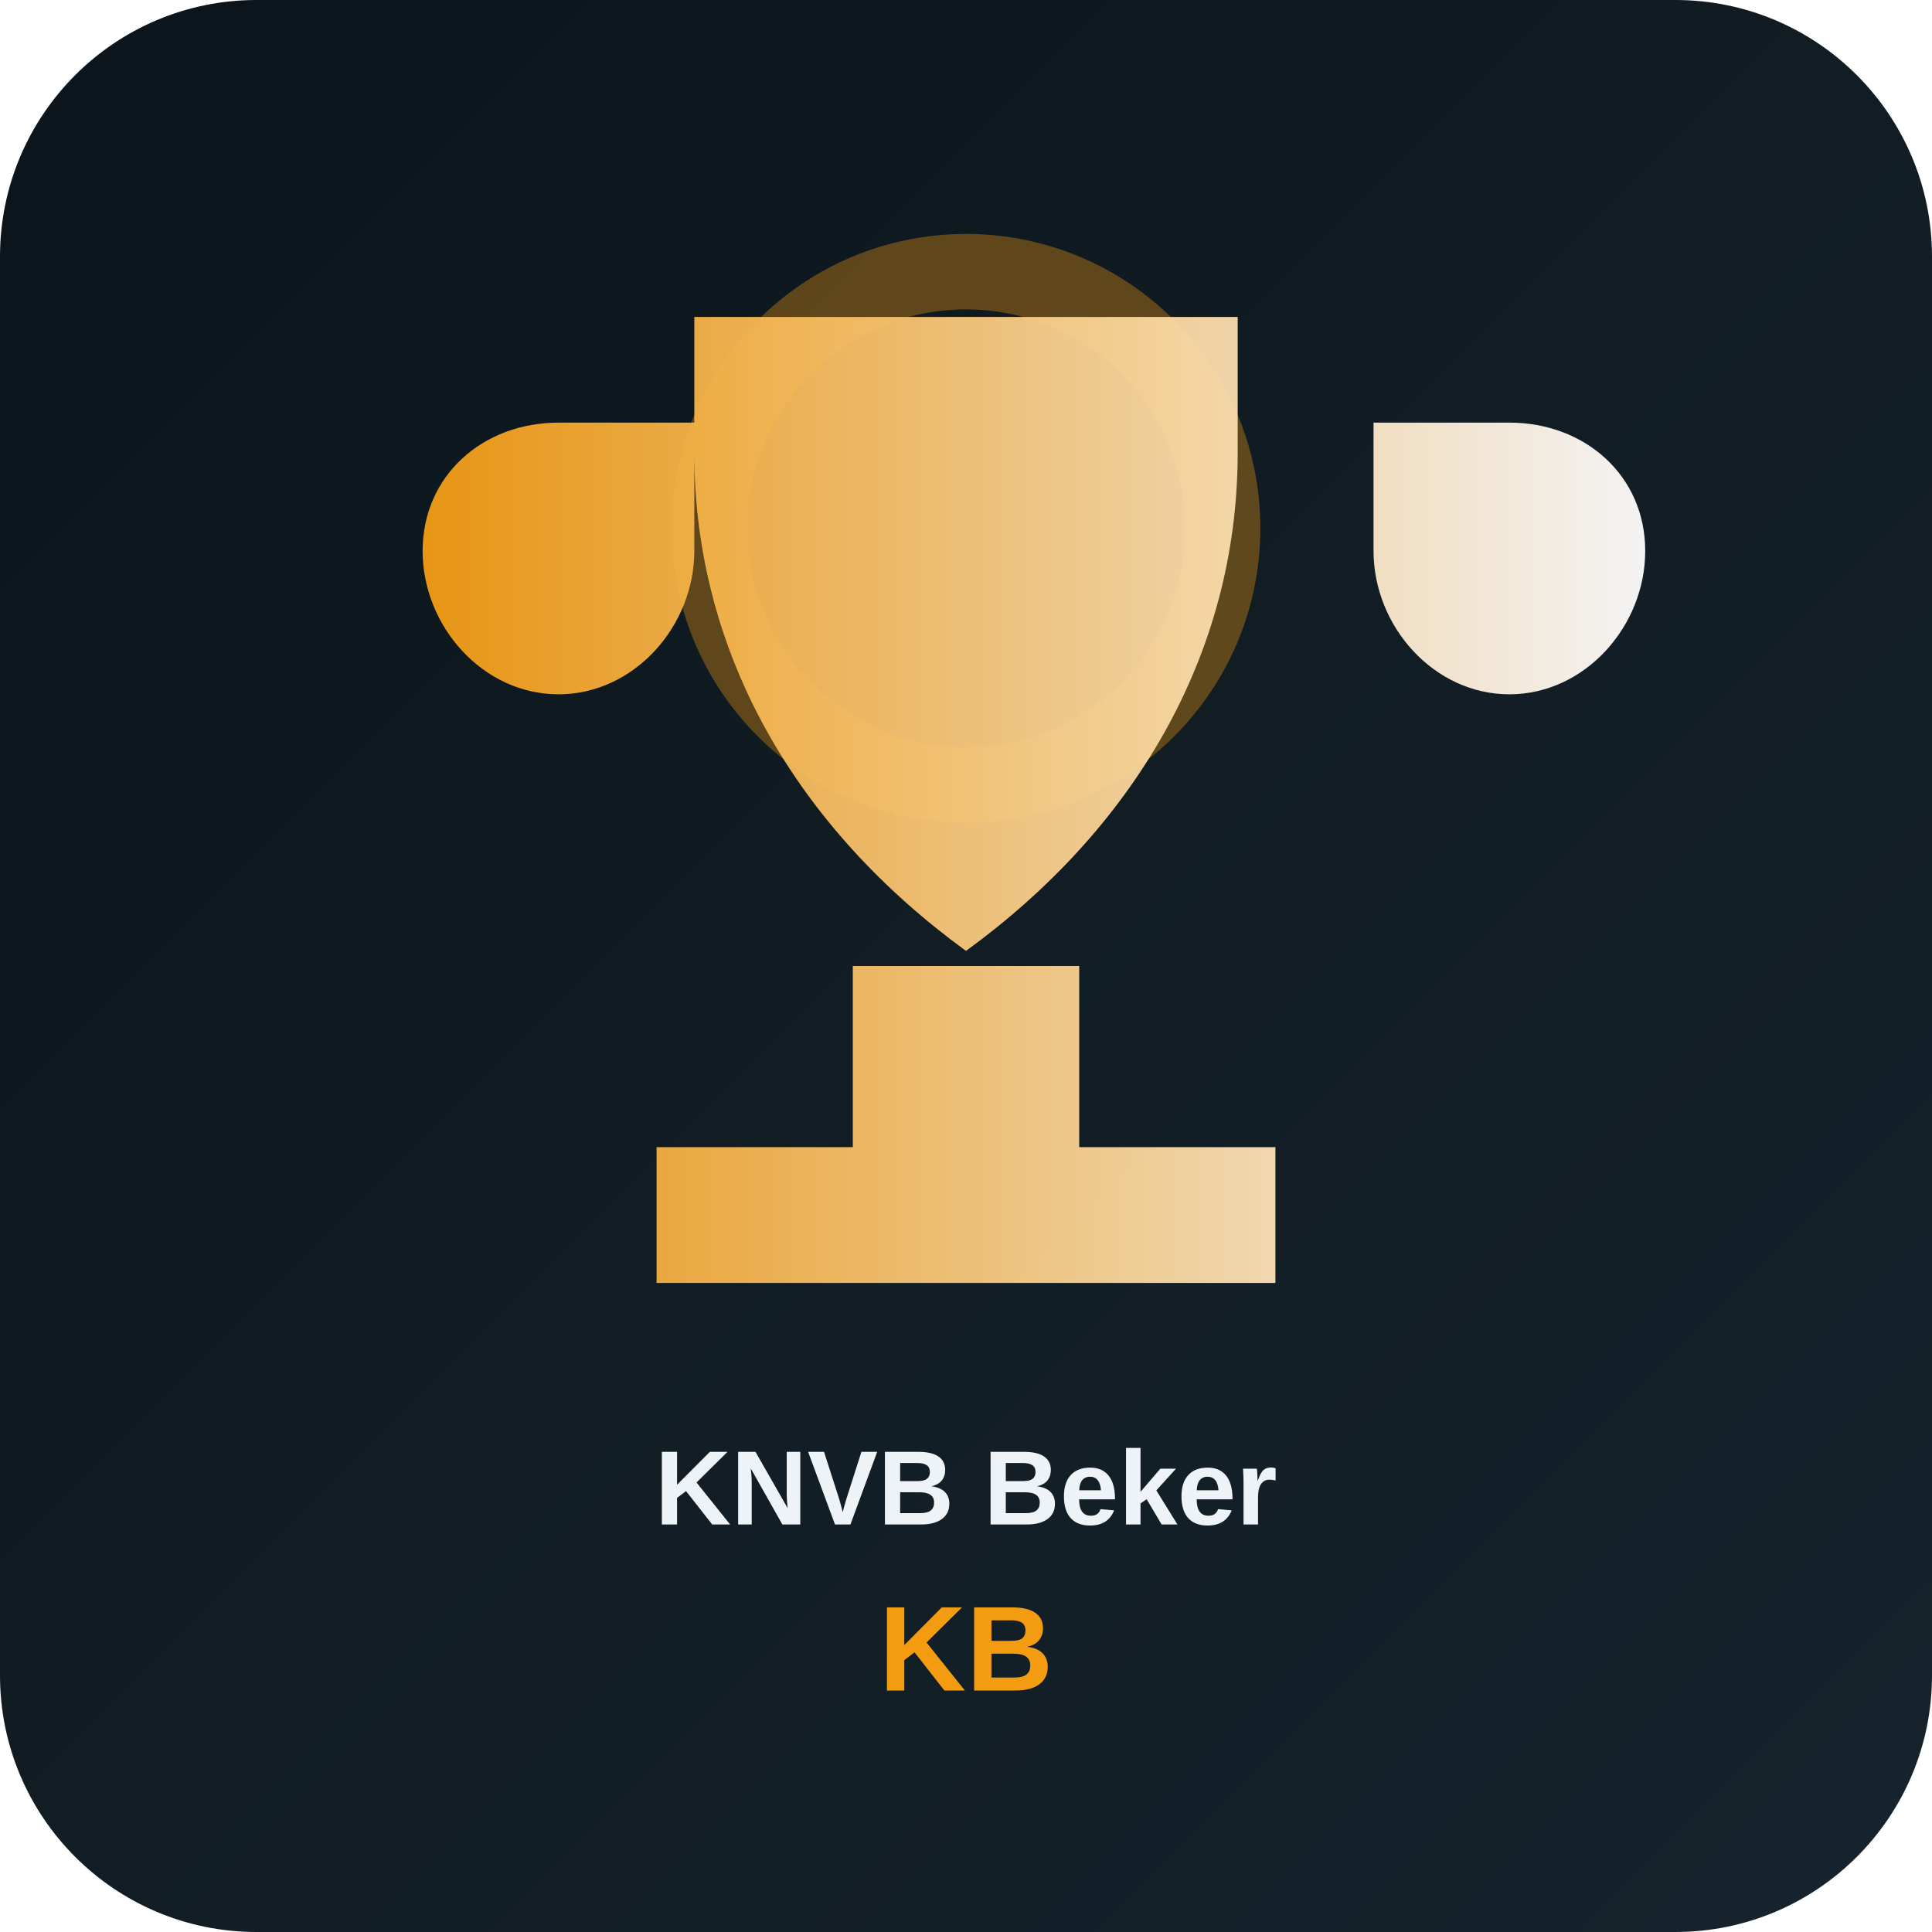
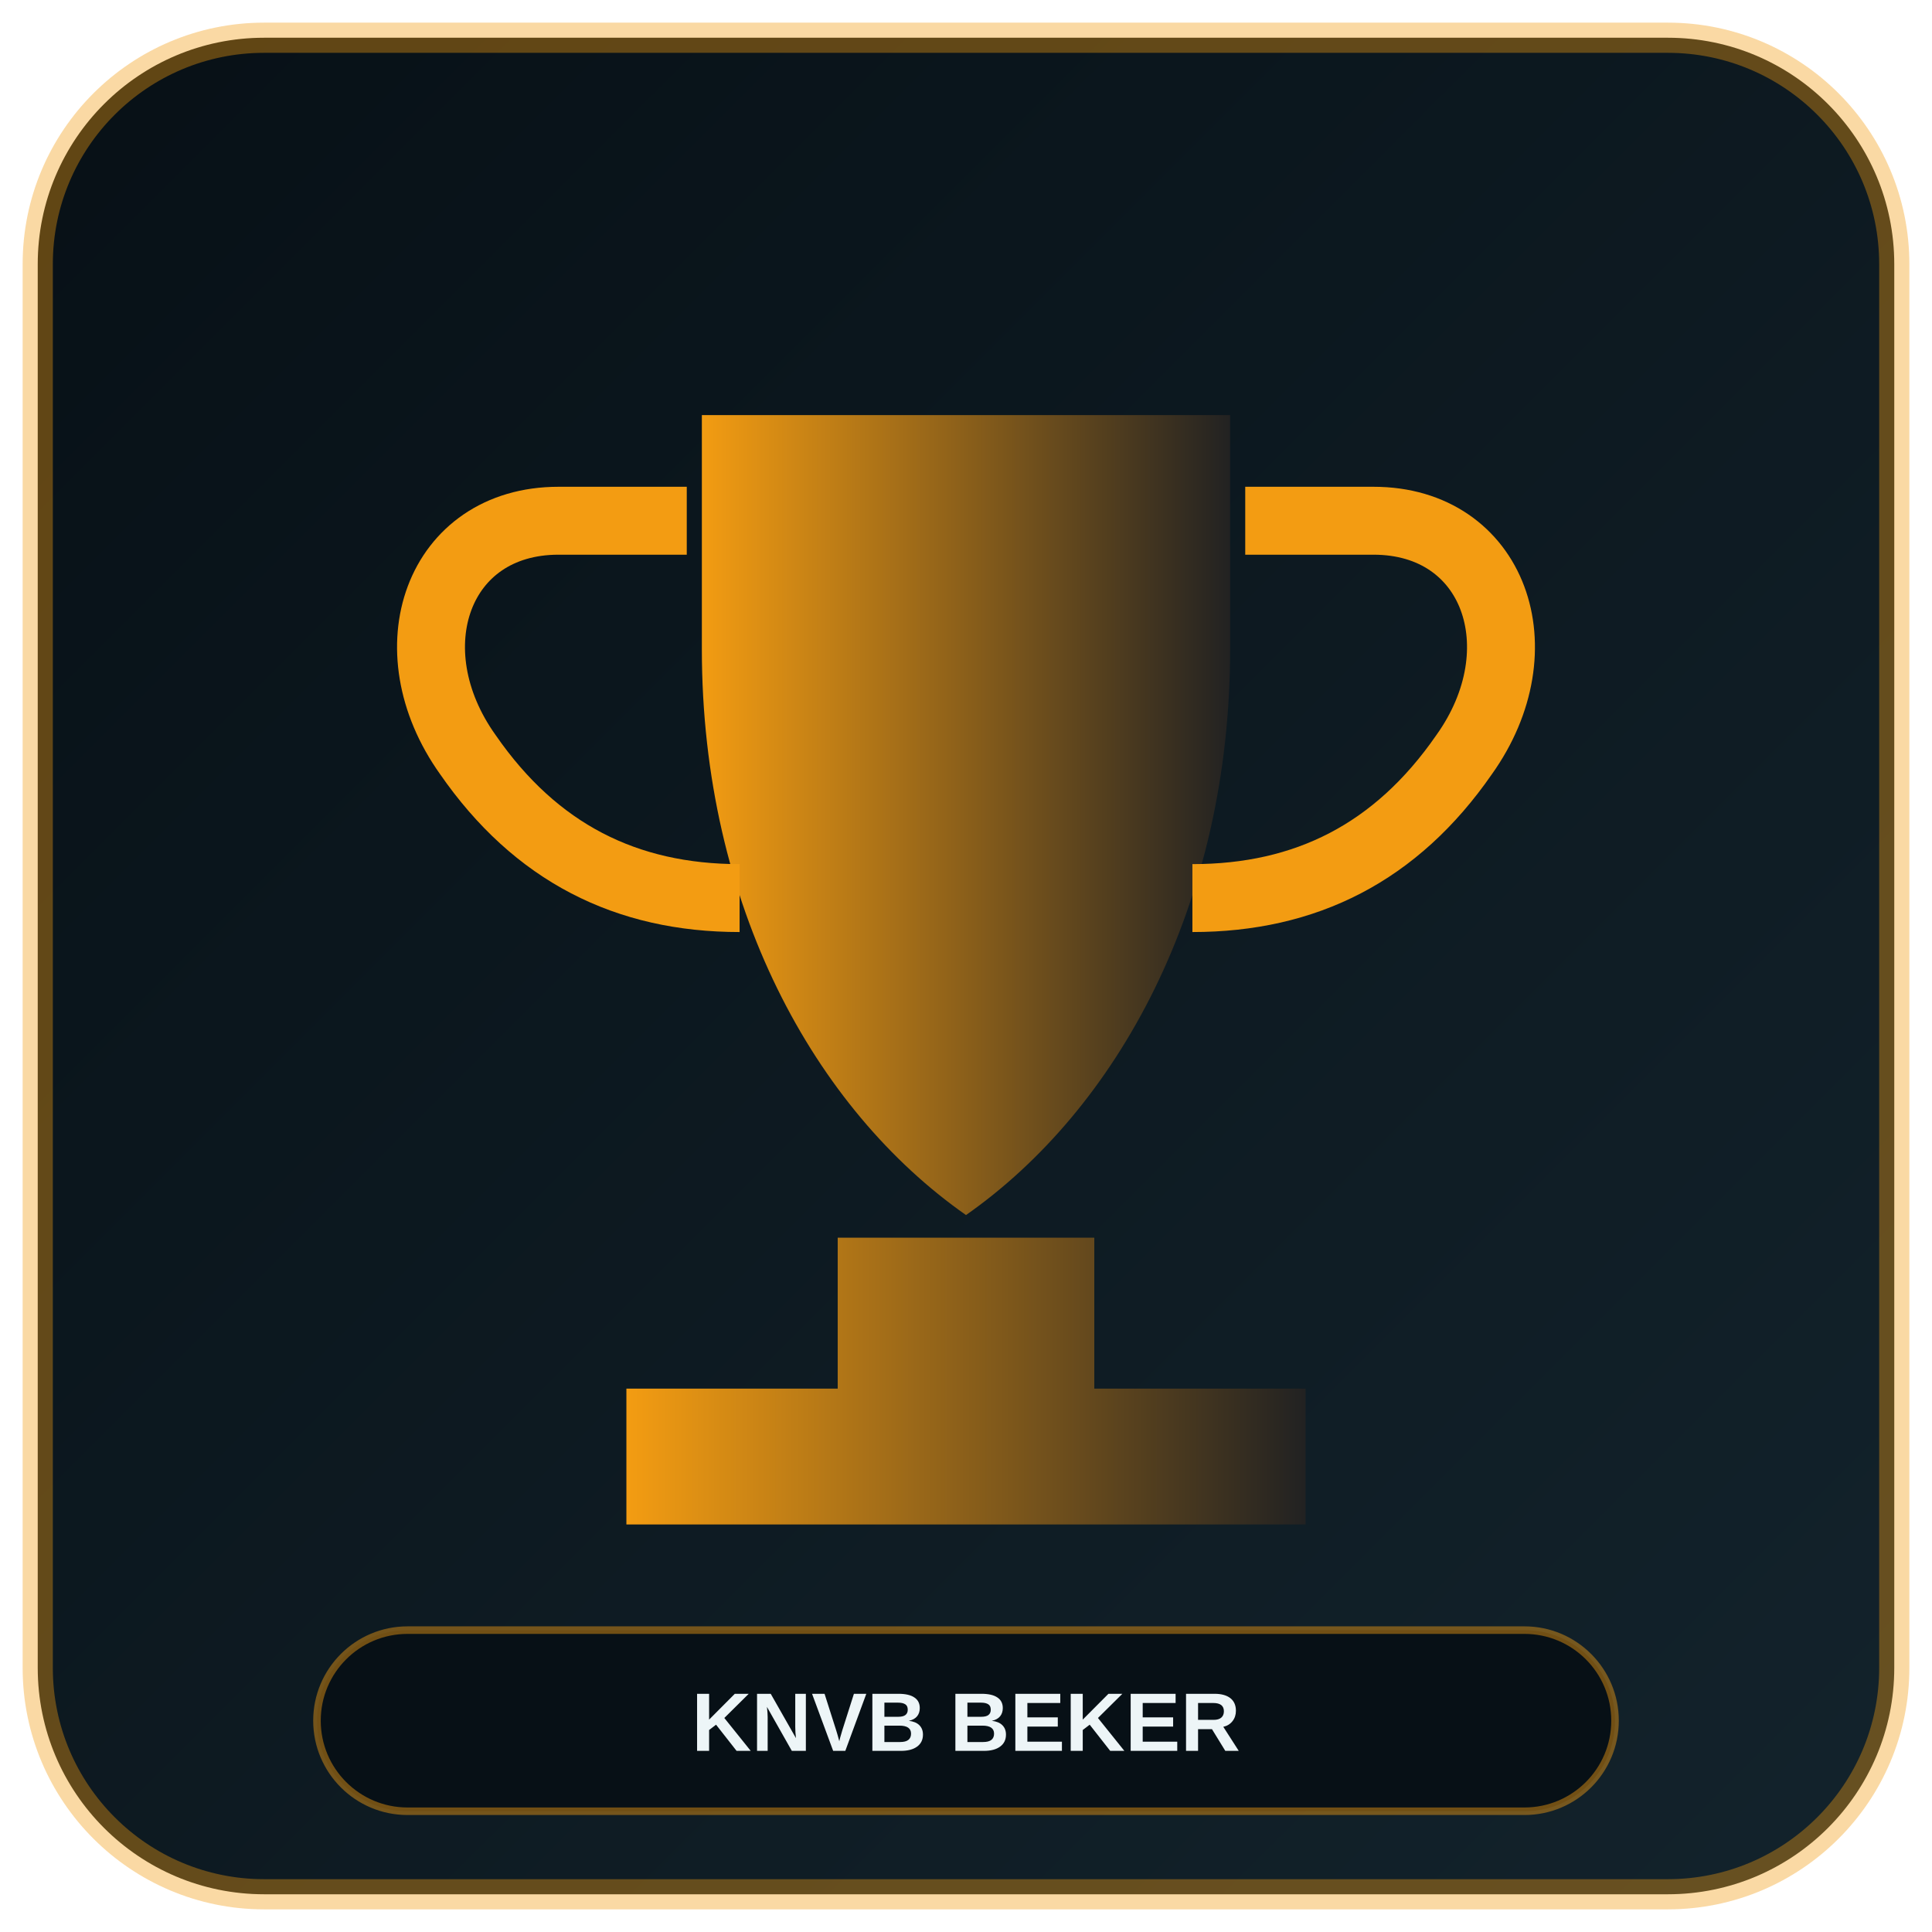
<svg xmlns="http://www.w3.org/2000/svg" viewBox="0 0 256 256">
  <defs>
    <linearGradient id="bg" x1="0" x2="1" y1="0" y2="1">
-       <stop offset="0" stop-color="#0b141a" />
-       <stop offset="1" stop-color="#17242d" />
+       <stop offset="0" stop-color="#071016" />
+       <stop offset="1" stop-color="#13232c" />
    </linearGradient>
-     <linearGradient id="gl" x1="0" x2="1">
-       <stop offset="0" stop-color="#f39c12" stop-opacity=".95" />
-       <stop offset="1" stop-color="#ffffff" stop-opacity=".95" />
+     <linearGradient id="m" x1="0" x2="1">
+       <stop offset="0" stop-color="#f39c12" />
+       <stop offset="1" stop-color="#222222" />
    </linearGradient>
  </defs>
-   <rect width="256" height="256" rx="34" fill="url(#bg)" />
-   <circle cx="128" cy="70" r="34" fill="none" stroke="#f39c12" stroke-opacity=".35" stroke-width="10" />
-   <path d="M92 42h72v18c0 27-14 50-36 66-22-16-36-39-36-66V42zm-18 14h18v17c0 10-8 19-18 19-10 0-18-9-18-19 0-10 8-17 18-17zm108 0h18c10 0 18 7 18 17 0 10-8 19-18 19-10 0-18-9-18-19V56zM113 128h30v24h26v18H87v-18h26v-24z" fill="url(#gl)" />
-   <text x="128" y="202" text-anchor="middle" fill="#edf3f6" font-family="Arial, Helvetica, sans-serif" font-size="14" font-weight="700">KNVB Beker</text>
-   <text x="128" y="224" text-anchor="middle" fill="#f39c12" font-family="Arial, Helvetica, sans-serif" font-size="16" font-weight="700">KB</text>
+   <rect x="5" y="5" width="246" height="246" rx="30" fill="url(#bg)" stroke="#f39c12" stroke-opacity=".38" stroke-width="4" />
+   <path d="M93 55h70v31c0 34-15 61-35 75-20-14-35-41-35-75z" fill="url(#m)" />
+   <path d="M91 69H74c-16 0-22 17-12 31 9 13 21 19 36 19M165 69h17c16 0 22 17 12 31-9 13-21 19-36 19" fill="none" stroke="#f39c12" stroke-width="9" />
+   <path d="M111 164h34v20h28v18H83v-18h28z" fill="url(#m)" />
+   <rect x="42" y="216" width="172" height="24" rx="12" fill="#071016" stroke="#f39c12" stroke-opacity=".45" />
+   <text x="128" y="232" text-anchor="middle" fill="#edf5f7" font-size="11" font-family="Arial,Helvetica,sans-serif" font-weight="700">KNVB BEKER</text>
</svg>
